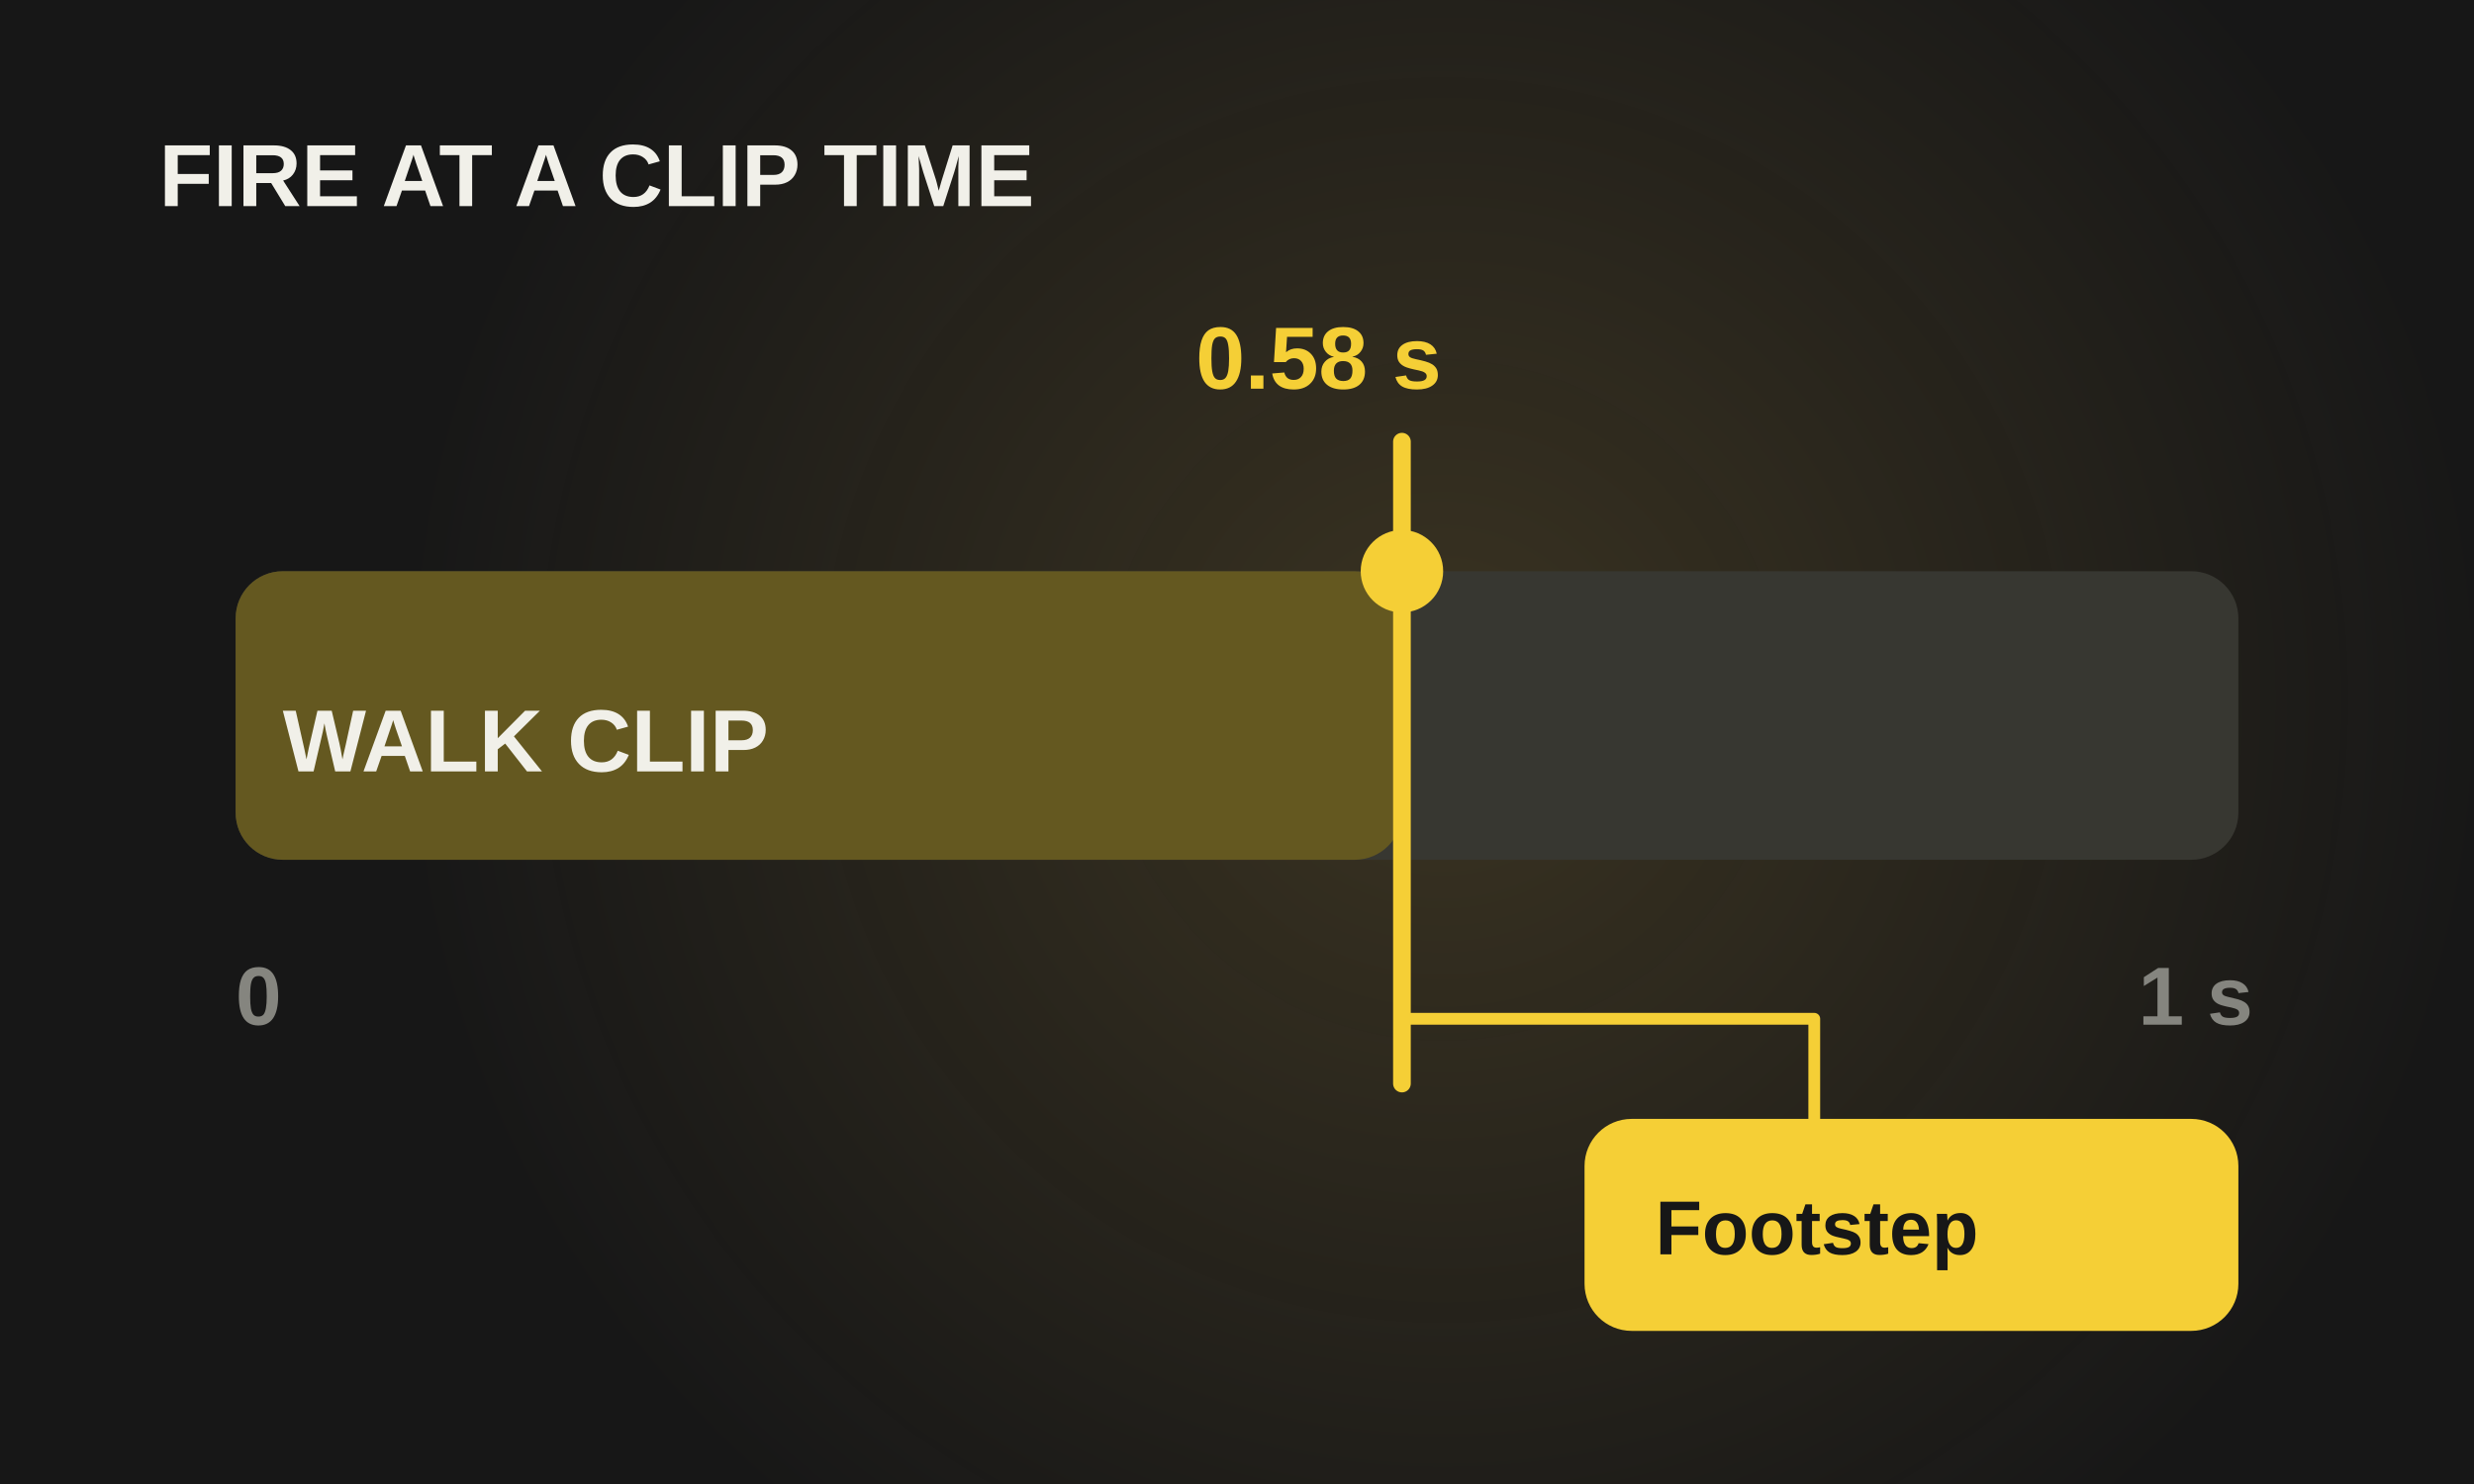
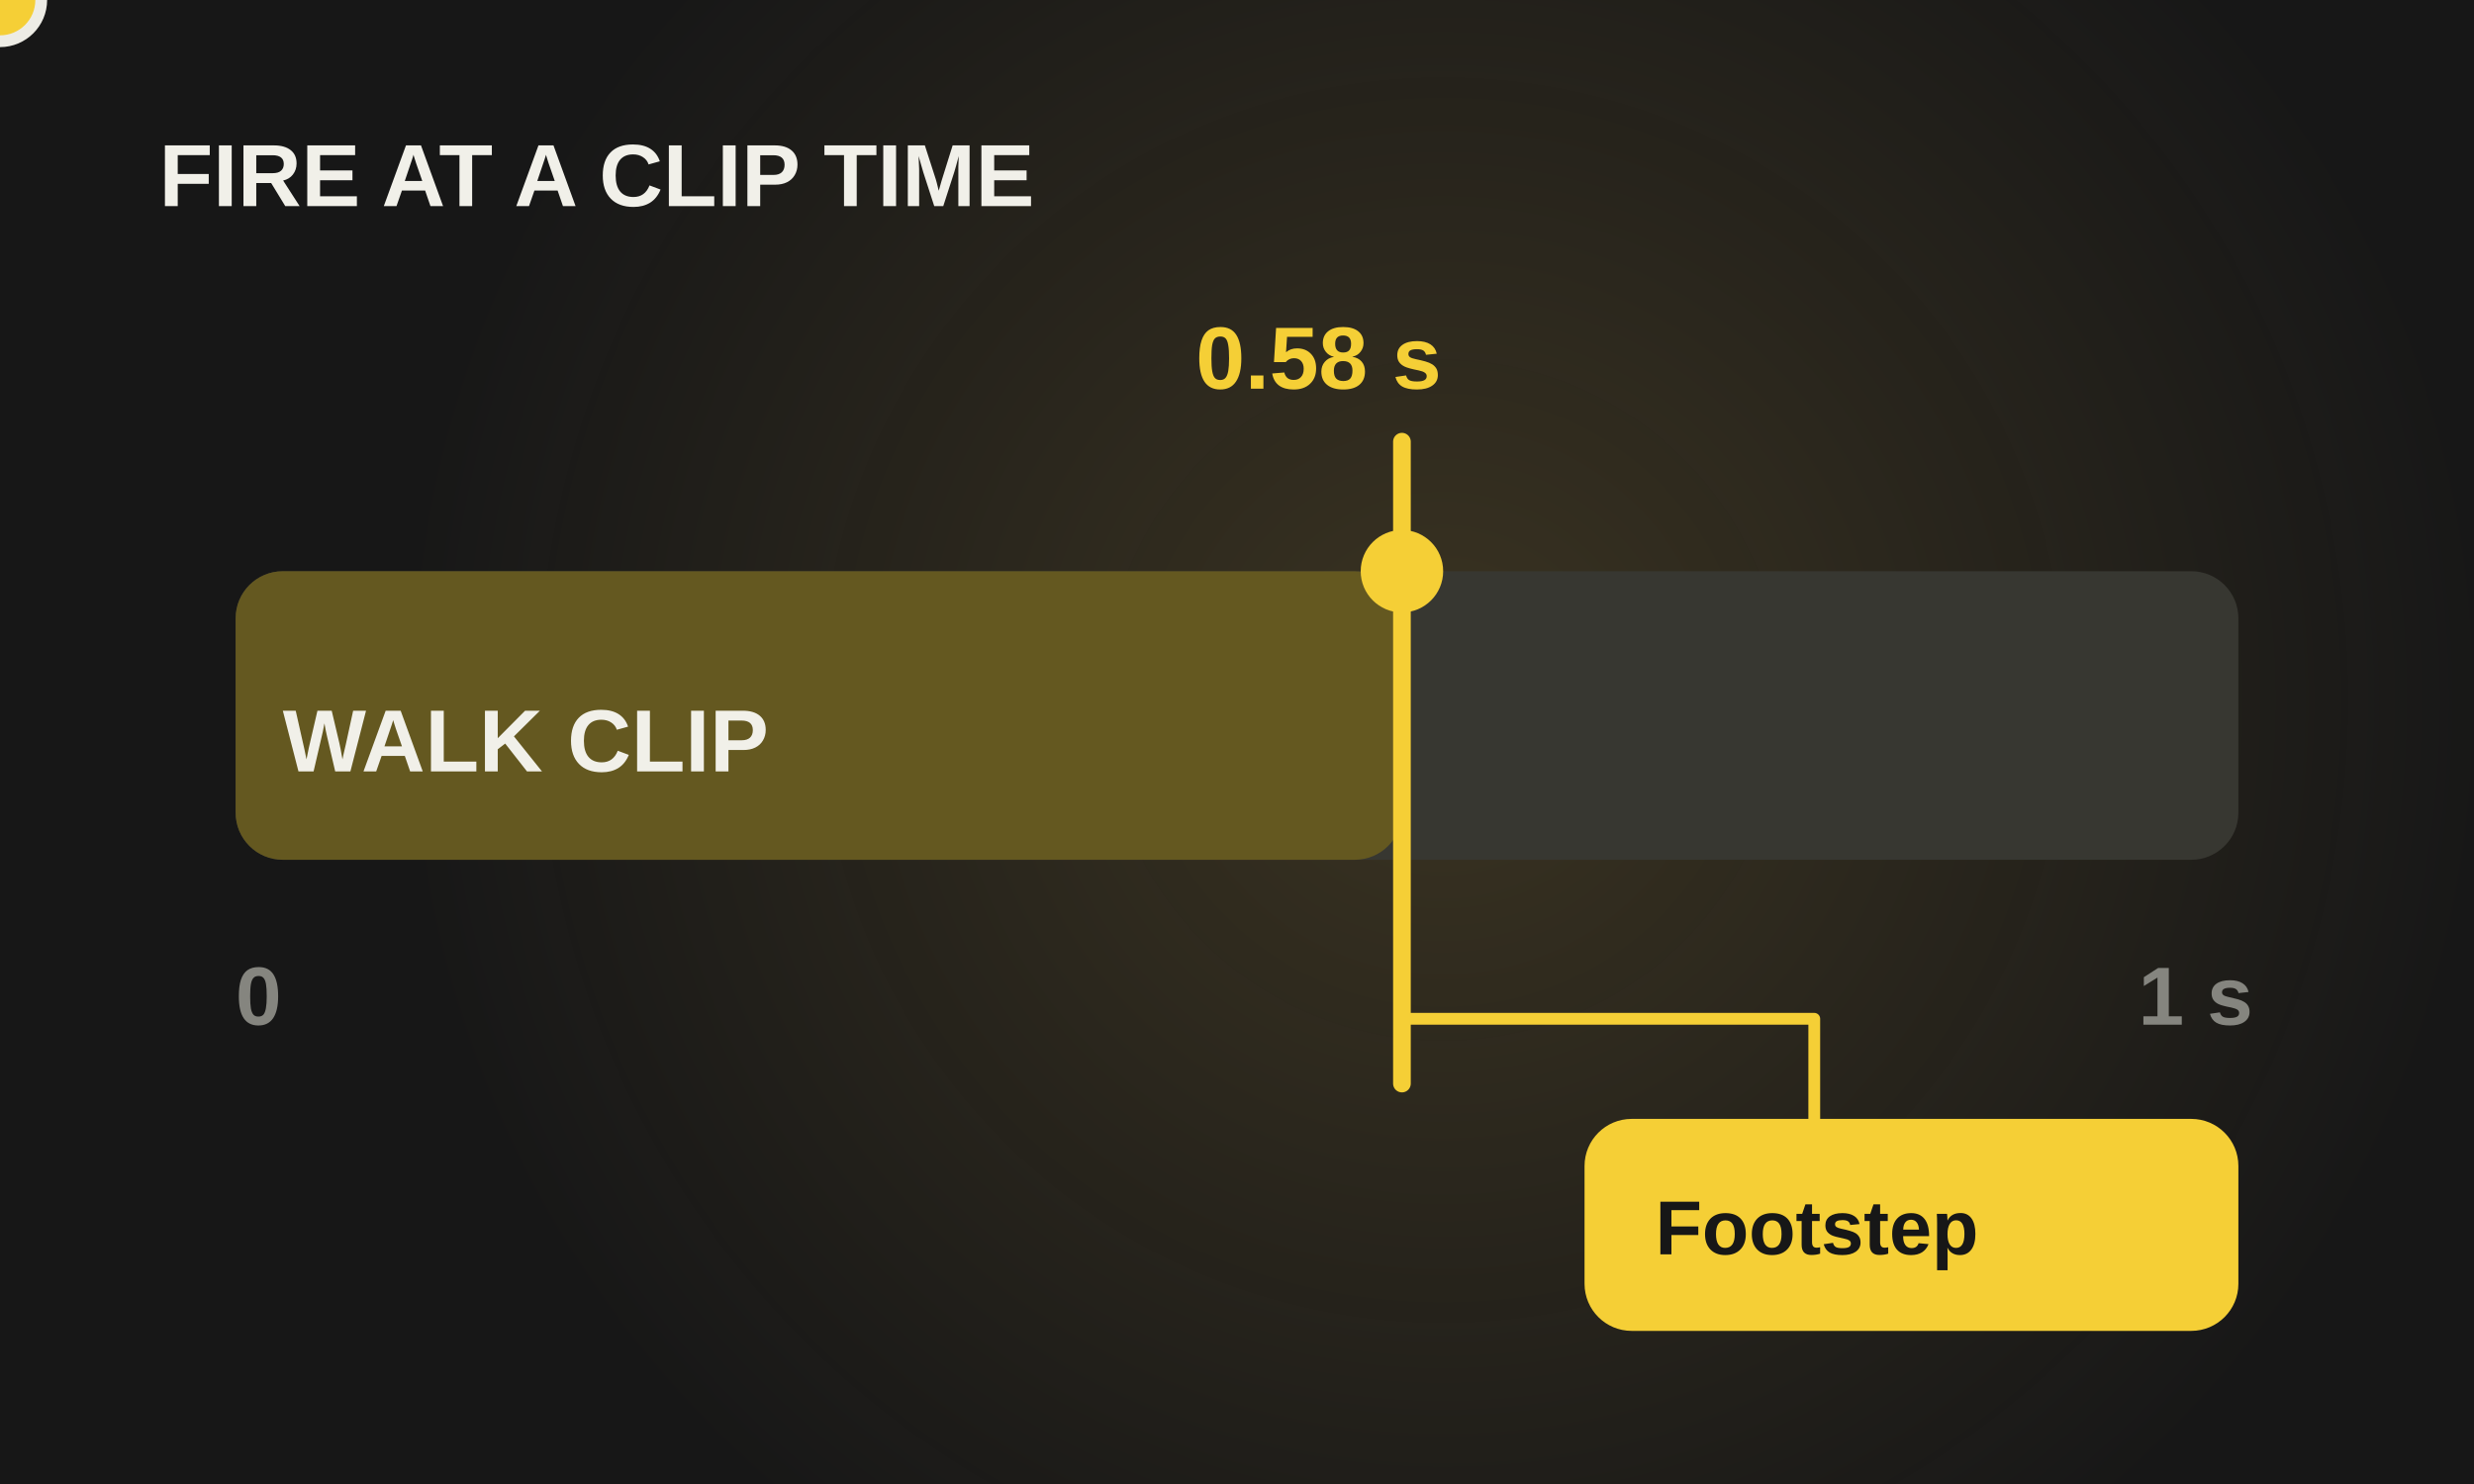
<svg xmlns="http://www.w3.org/2000/svg" class="article-cover" viewBox="0 0 420 252" role="img" aria-label="애니메이션 이벤트 개념 도식">
  <defs>
    <radialGradient id="cover-animation-event-glow">
      <stop stop-color="hsl(43 86% 65%)" stop-opacity=".16" />
      <stop offset="1" stop-color="hsl(43 86% 65%)" stop-opacity="0" />
    </radialGradient>
    <radialGradient id="cover-animation-event-orb" cx="30%" cy="24%">
      <stop stop-color="#fff7d6" />
      <stop offset=".42" stop-color="hsl(43 86% 65%)" />
      <stop offset="1" stop-color="#46390d" />
    </radialGradient>
  </defs>
  <rect width="420" height="252" fill="#171717" />
  <circle cx="245" cy="119" r="175" fill="url(#cover-animation-event-glow)" />
-   <text x="27" y="35" fill="#f1f0e9" font-family="Wanted Sans,Arial,sans-serif" font-size="15" font-weight="600">FIRE AT A CLIP TIME</text>
-   <rect x="40" y="97" width="340" height="49" rx="8" fill="#373731" />
-   <rect x="40" y="97" width="198" height="49" rx="8" fill="#645820" />
-   <path d="M238 75V184" fill="none" stroke="#f5cf36" stroke-width="3" stroke-linecap="round" stroke-linejoin="round" />
-   <circle cx="238" cy="97" r="7" fill="#f5cf36" />
-   <path d="M238 173H308V190" fill="none" stroke="#f5cf36" stroke-width="2" stroke-linecap="round" stroke-linejoin="round" />
-   <rect x="269" y="190" width="111" height="36" rx="8" fill="#f5cf36" />
-   <text x="281" y="213" fill="#171717" font-family="Wanted Sans,Arial,sans-serif" font-size="13" font-weight="600">Footstep</text>
-   <text x="48" y="131" fill="#f1f0e9" font-family="Wanted Sans,Arial,sans-serif" font-size="15" font-weight="600">WALK CLIP</text>
-   <text x="203" y="66" fill="#f5cf36" font-family="Wanted Sans,Arial,sans-serif" font-size="15" font-weight="600">0.58 s</text>
-   <text x="40" y="174" fill="#85857f" font-family="Wanted Sans,Arial,sans-serif" font-size="14" font-weight="600">0</text>
-   <text x="363" y="174" fill="#85857f" font-family="Wanted Sans,Arial,sans-serif" font-size="14" font-weight="600">1 s</text>
+   <g class="technical-scene" data-scene="animation-event">
+     <text x="27" y="35" fill="#f1f0e9" font-family="Wanted Sans,Arial,sans-serif" font-size="15" font-weight="600">FIRE AT A CLIP TIME</text>
+     <rect x="40" y="97" width="340" height="49" rx="8" fill="#373731" />
+     <rect x="40" y="97" width="198" height="49" rx="8" fill="#645820" />
+     <path d="M238 75V184" fill="none" stroke="#f5cf36" stroke-width="3" stroke-linecap="round" stroke-linejoin="round" />
+     <circle cx="238" cy="97" r="7" fill="#f5cf36" />
+     <path d="M238 173H308V190" fill="none" stroke="#f5cf36" stroke-width="2" stroke-linecap="round" stroke-linejoin="round" />
+     <rect x="269" y="190" width="111" height="36" rx="8" fill="#f5cf36" />
+     <text x="281" y="213" fill="#171717" font-family="Wanted Sans,Arial,sans-serif" font-size="13" font-weight="600">Footstep</text>
+     <text x="48" y="131" fill="#f1f0e9" font-family="Wanted Sans,Arial,sans-serif" font-size="15" font-weight="600">WALK CLIP</text>
+     <text x="203" y="66" fill="#f5cf36" font-family="Wanted Sans,Arial,sans-serif" font-size="15" font-weight="600">0.58 s</text>
+     <text x="40" y="174" fill="#85857f" font-family="Wanted Sans,Arial,sans-serif" font-size="14" font-weight="600">0</text>
+     <text x="363" y="174" fill="#85857f" font-family="Wanted Sans,Arial,sans-serif" font-size="14" font-weight="600">1 s</text>
+     <circle r="7" fill="#f5cf36" stroke="#edece5" stroke-width="2">
+       <animateMotion path="M40 96L238 96L238 175L308 175L308 190" dur="5s" repeatCount="indefinite" />
+     </circle>
+   </g>
</svg>
